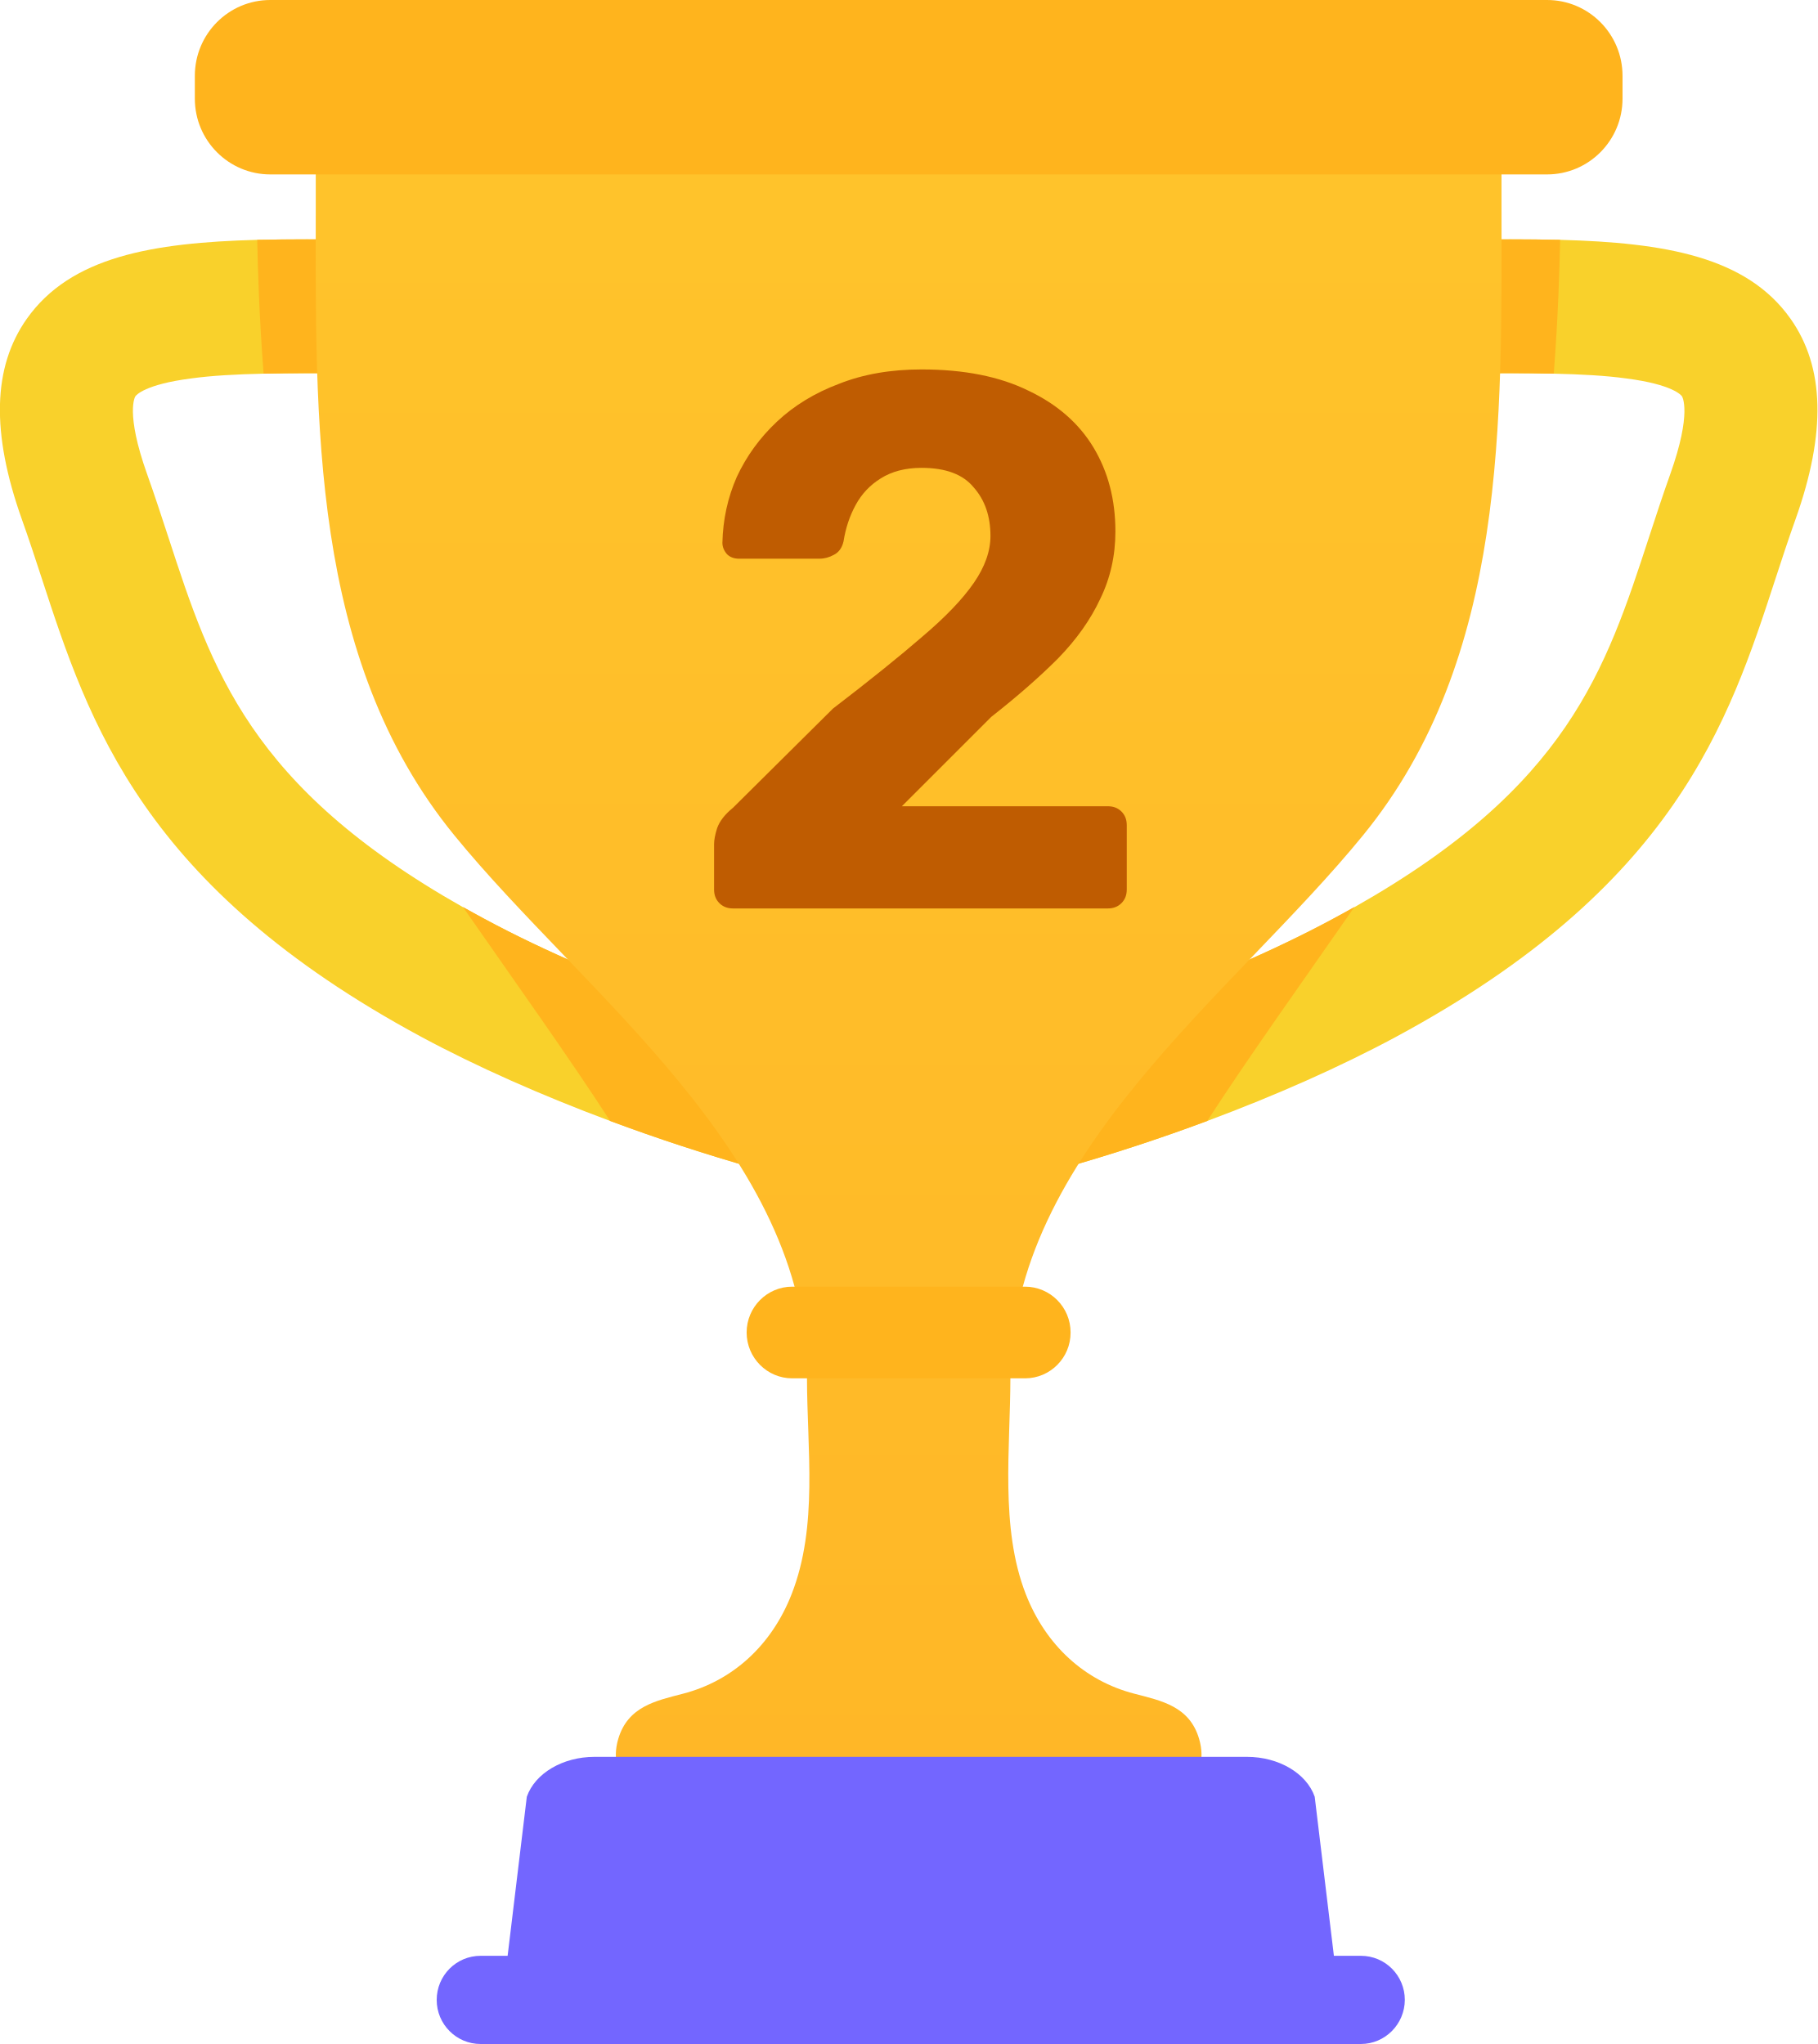
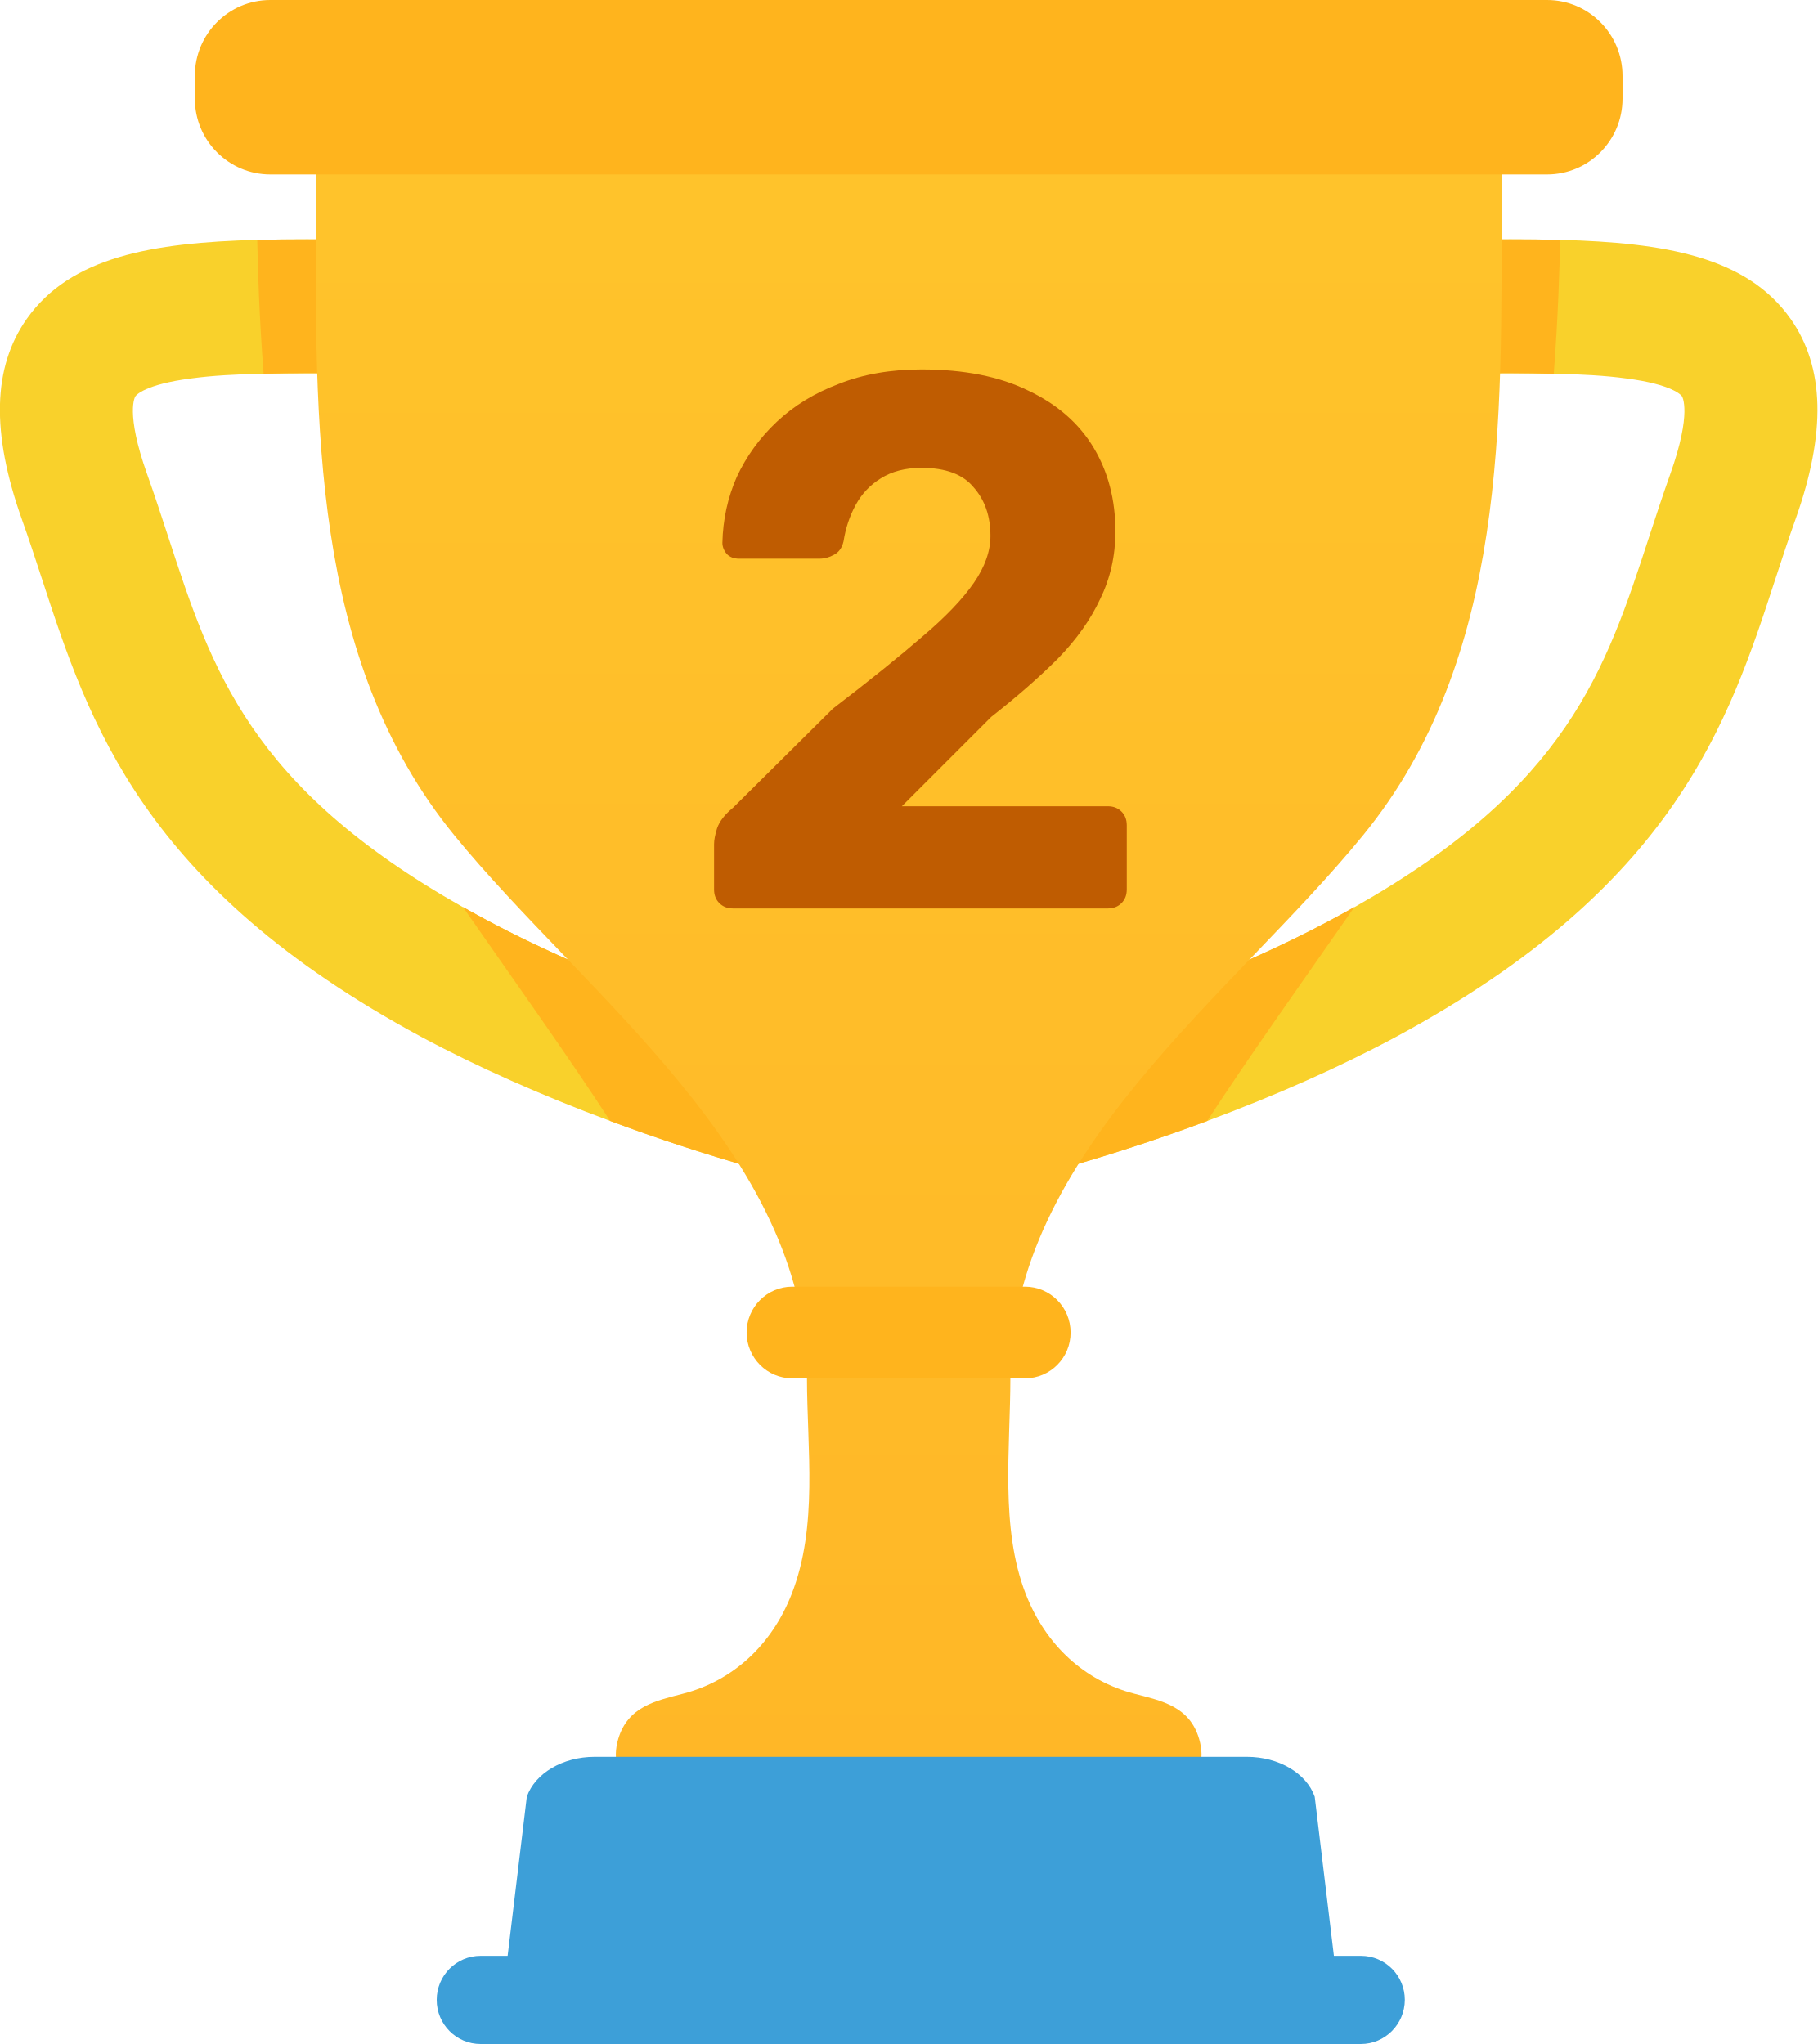
<svg xmlns="http://www.w3.org/2000/svg" width="24" height="27" viewBox="0 0 24 27" fill="none">
  <path d="M12.159 14.135L11.841 15.875C10.644 15.655 9.309 15.274 8.057 14.807C7.157 14.472 6.298 14.091 5.565 13.697C1.881 11.71 1.174 9.548 0.551 7.638C0.467 7.381 0.38 7.115 0.288 6.858C-0.118 5.716 -0.097 4.85 0.354 4.211C0.934 3.39 2.01 3.206 3.396 3.168C3.813 3.159 4.261 3.16 4.729 3.164C4.961 3.165 5.201 3.167 5.448 3.167V4.936C5.198 4.936 4.955 4.934 4.718 4.932C4.272 4.929 3.855 4.928 3.479 4.936C3.12 4.944 2.8 4.961 2.523 4.999C1.914 5.078 1.799 5.219 1.788 5.235C1.786 5.237 1.651 5.444 1.943 6.264C2.043 6.544 2.133 6.821 2.221 7.089C2.798 8.857 3.297 10.389 6.11 11.981C6.202 12.033 6.297 12.086 6.395 12.138C8.006 13.004 10.266 13.789 12.159 14.135Z" fill="#F9D12B" />
  <path d="M4.731 3.165C4.963 3.167 5.203 3.168 5.449 3.168V4.936C5.2 4.936 4.957 4.934 4.72 4.932C4.274 4.929 3.856 4.927 3.481 4.936C3.423 4.18 3.404 3.536 3.397 3.168C3.816 3.159 4.262 3.162 4.731 3.165Z" fill="#FFB41D" />
  <path d="M12.159 14.135L11.841 15.875C10.645 15.655 9.309 15.274 8.057 14.807C7.532 13.993 6.803 12.973 6.113 11.98C6.205 12.031 6.3 12.085 6.398 12.137C8.006 13.004 10.266 13.789 12.159 14.135Z" fill="#FFB41D" />
  <path d="M11.841 14.135L12.159 15.875C13.355 15.655 14.691 15.274 15.943 14.807C16.843 14.472 17.702 14.091 18.434 13.697C22.12 11.71 22.826 9.548 23.449 7.638C23.533 7.381 23.62 7.115 23.712 6.858C24.118 5.716 24.097 4.85 23.646 4.211C23.066 3.39 21.99 3.206 20.604 3.168C20.187 3.159 19.739 3.16 19.27 3.164C19.039 3.165 18.799 3.167 18.552 3.167V4.936C18.802 4.936 19.045 4.934 19.282 4.932C19.728 4.929 20.145 4.928 20.52 4.936C20.88 4.944 21.2 4.961 21.477 4.999C22.086 5.078 22.201 5.219 22.212 5.235C22.213 5.237 22.349 5.444 22.057 6.264C21.957 6.544 21.867 6.821 21.779 7.089C21.202 8.857 20.703 10.389 17.89 11.981C17.798 12.033 17.703 12.086 17.605 12.138C15.994 13.004 13.734 13.789 11.841 14.135Z" fill="#F9D12B" />
  <path d="M19.269 3.165C19.037 3.167 18.797 3.168 18.55 3.168V4.936C18.8 4.936 19.044 4.934 19.28 4.932C19.727 4.929 20.144 4.927 20.519 4.936C20.577 4.18 20.596 3.536 20.603 3.168C20.186 3.159 19.738 3.162 19.269 3.165Z" fill="#FFB41D" />
  <path d="M11.841 14.135L12.159 15.875C13.355 15.655 14.691 15.274 15.943 14.807C16.468 13.993 17.197 12.973 17.887 11.98C17.795 12.031 17.7 12.085 17.602 12.137C15.994 13.004 13.734 13.789 11.841 14.135Z" fill="#FFB41D" />
  <path d="M18.001 11.033C19.913 8.69 19.829 5.541 19.829 2.68V1.952C19.829 1.51 19.474 1.152 19.034 1.152H12.001H4.966C4.526 1.152 4.17 1.51 4.17 1.952V2.68C4.17 5.541 4.087 8.69 5.999 11.033C7.71 13.132 10.657 15.236 10.657 18.2C10.657 19.137 10.807 20.157 10.454 21.058C10.189 21.736 9.673 22.204 9.019 22.373C8.663 22.466 8.291 22.54 8.164 22.972C8.088 23.231 8.14 23.521 8.436 23.521H10.628H12.001H13.372H15.564C15.86 23.521 15.912 23.231 15.836 22.972C15.711 22.539 15.338 22.466 14.981 22.373C14.325 22.204 13.81 21.734 13.546 21.056C13.204 20.178 13.343 19.126 13.343 18.198C13.344 15.237 16.291 13.132 18.001 11.033Z" fill="url(#paint0_linear_91_4527)" />
  <path d="M20.43 2.304H3.57C3.019 2.304 2.573 1.856 2.573 1.303V1.002C2.573 0.448 3.019 0 3.57 0H20.43C20.981 0 21.427 0.448 21.427 1.002V1.303C21.427 1.856 20.981 2.304 20.43 2.304Z" fill="#FFB41D" />
  <path d="M13.537 18.207H10.462C10.131 18.207 9.86 17.936 9.86 17.601C9.86 17.268 10.129 16.996 10.462 16.996H13.536C13.868 16.996 14.138 17.266 14.138 17.601C14.14 17.935 13.869 18.207 13.537 18.207Z" fill="#FFB41D" />
-   <path d="M17.495 26.416H6.822C6.708 26.416 6.624 26.333 6.654 26.247L6.957 23.734C7.065 23.424 7.432 23.207 7.851 23.207H16.468C16.887 23.207 17.254 23.424 17.362 23.734L17.665 26.247C17.694 26.332 17.61 26.416 17.495 26.416Z" fill="#7366FF" />
-   <path d="M17.971 27H6.347C6.026 27 5.767 26.739 5.767 26.418C5.767 26.095 6.026 25.835 6.347 25.835H17.972C18.293 25.835 18.552 26.095 18.552 26.418C18.55 26.739 18.291 27 17.971 27Z" fill="#7366FF" />
+   <path d="M17.495 26.416H6.822C6.708 26.416 6.624 26.333 6.654 26.247L6.957 23.734C7.065 23.424 7.432 23.207 7.851 23.207H16.468C16.887 23.207 17.254 23.424 17.362 23.734L17.665 26.247C17.694 26.332 17.61 26.416 17.495 26.416Z" fill="#3D9FD8" />
+   <path d="M17.971 27H6.347C6.026 27 5.767 26.739 5.767 26.418C5.767 26.095 6.026 25.835 6.347 25.835H17.972C18.293 25.835 18.552 26.095 18.552 26.418C18.55 26.739 18.291 27 17.971 27Z" fill="#3D9FD8" />
  <path d="M9.68 12C9.607 12 9.547 11.977 9.5 11.93C9.453 11.883 9.43 11.823 9.43 11.75V11.15C9.43 11.097 9.443 11.027 9.47 10.94C9.503 10.847 9.573 10.757 9.68 10.67L11 9.36C11.487 8.987 11.88 8.67 12.18 8.41C12.487 8.15 12.713 7.913 12.86 7.7C13.007 7.487 13.08 7.28 13.08 7.08C13.08 6.82 13.007 6.607 12.86 6.44C12.72 6.267 12.49 6.18 12.17 6.18C11.957 6.18 11.777 6.227 11.63 6.32C11.49 6.407 11.38 6.523 11.3 6.67C11.22 6.817 11.167 6.977 11.14 7.15C11.12 7.237 11.077 7.297 11.01 7.33C10.95 7.363 10.887 7.38 10.82 7.38H9.76C9.693 7.38 9.64 7.36 9.6 7.32C9.56 7.273 9.54 7.223 9.54 7.17C9.547 6.863 9.61 6.573 9.73 6.3C9.857 6.027 10.033 5.783 10.26 5.57C10.487 5.357 10.76 5.19 11.08 5.07C11.4 4.943 11.763 4.88 12.17 4.88C12.73 4.88 13.2 4.973 13.58 5.16C13.96 5.34 14.247 5.59 14.44 5.91C14.633 6.23 14.73 6.6 14.73 7.02C14.73 7.34 14.663 7.637 14.53 7.91C14.403 8.183 14.217 8.447 13.97 8.7C13.723 8.947 13.43 9.203 13.09 9.47L11.91 10.65H14.63C14.703 10.65 14.763 10.673 14.81 10.72C14.857 10.767 14.88 10.827 14.88 10.9V11.75C14.88 11.823 14.857 11.883 14.81 11.93C14.763 11.977 14.703 12 14.63 12H9.68Z" fill="#BF5C01" />
  <defs>
    <linearGradient id="paint0_linear_91_4527" x1="12" y1="1.152" x2="12" y2="23.521" gradientUnits="userSpaceOnUse">
      <stop stop-color="#FFC42B" />
      <stop offset="1" stop-color="#FFB727" />
    </linearGradient>
  </defs>
</svg>
